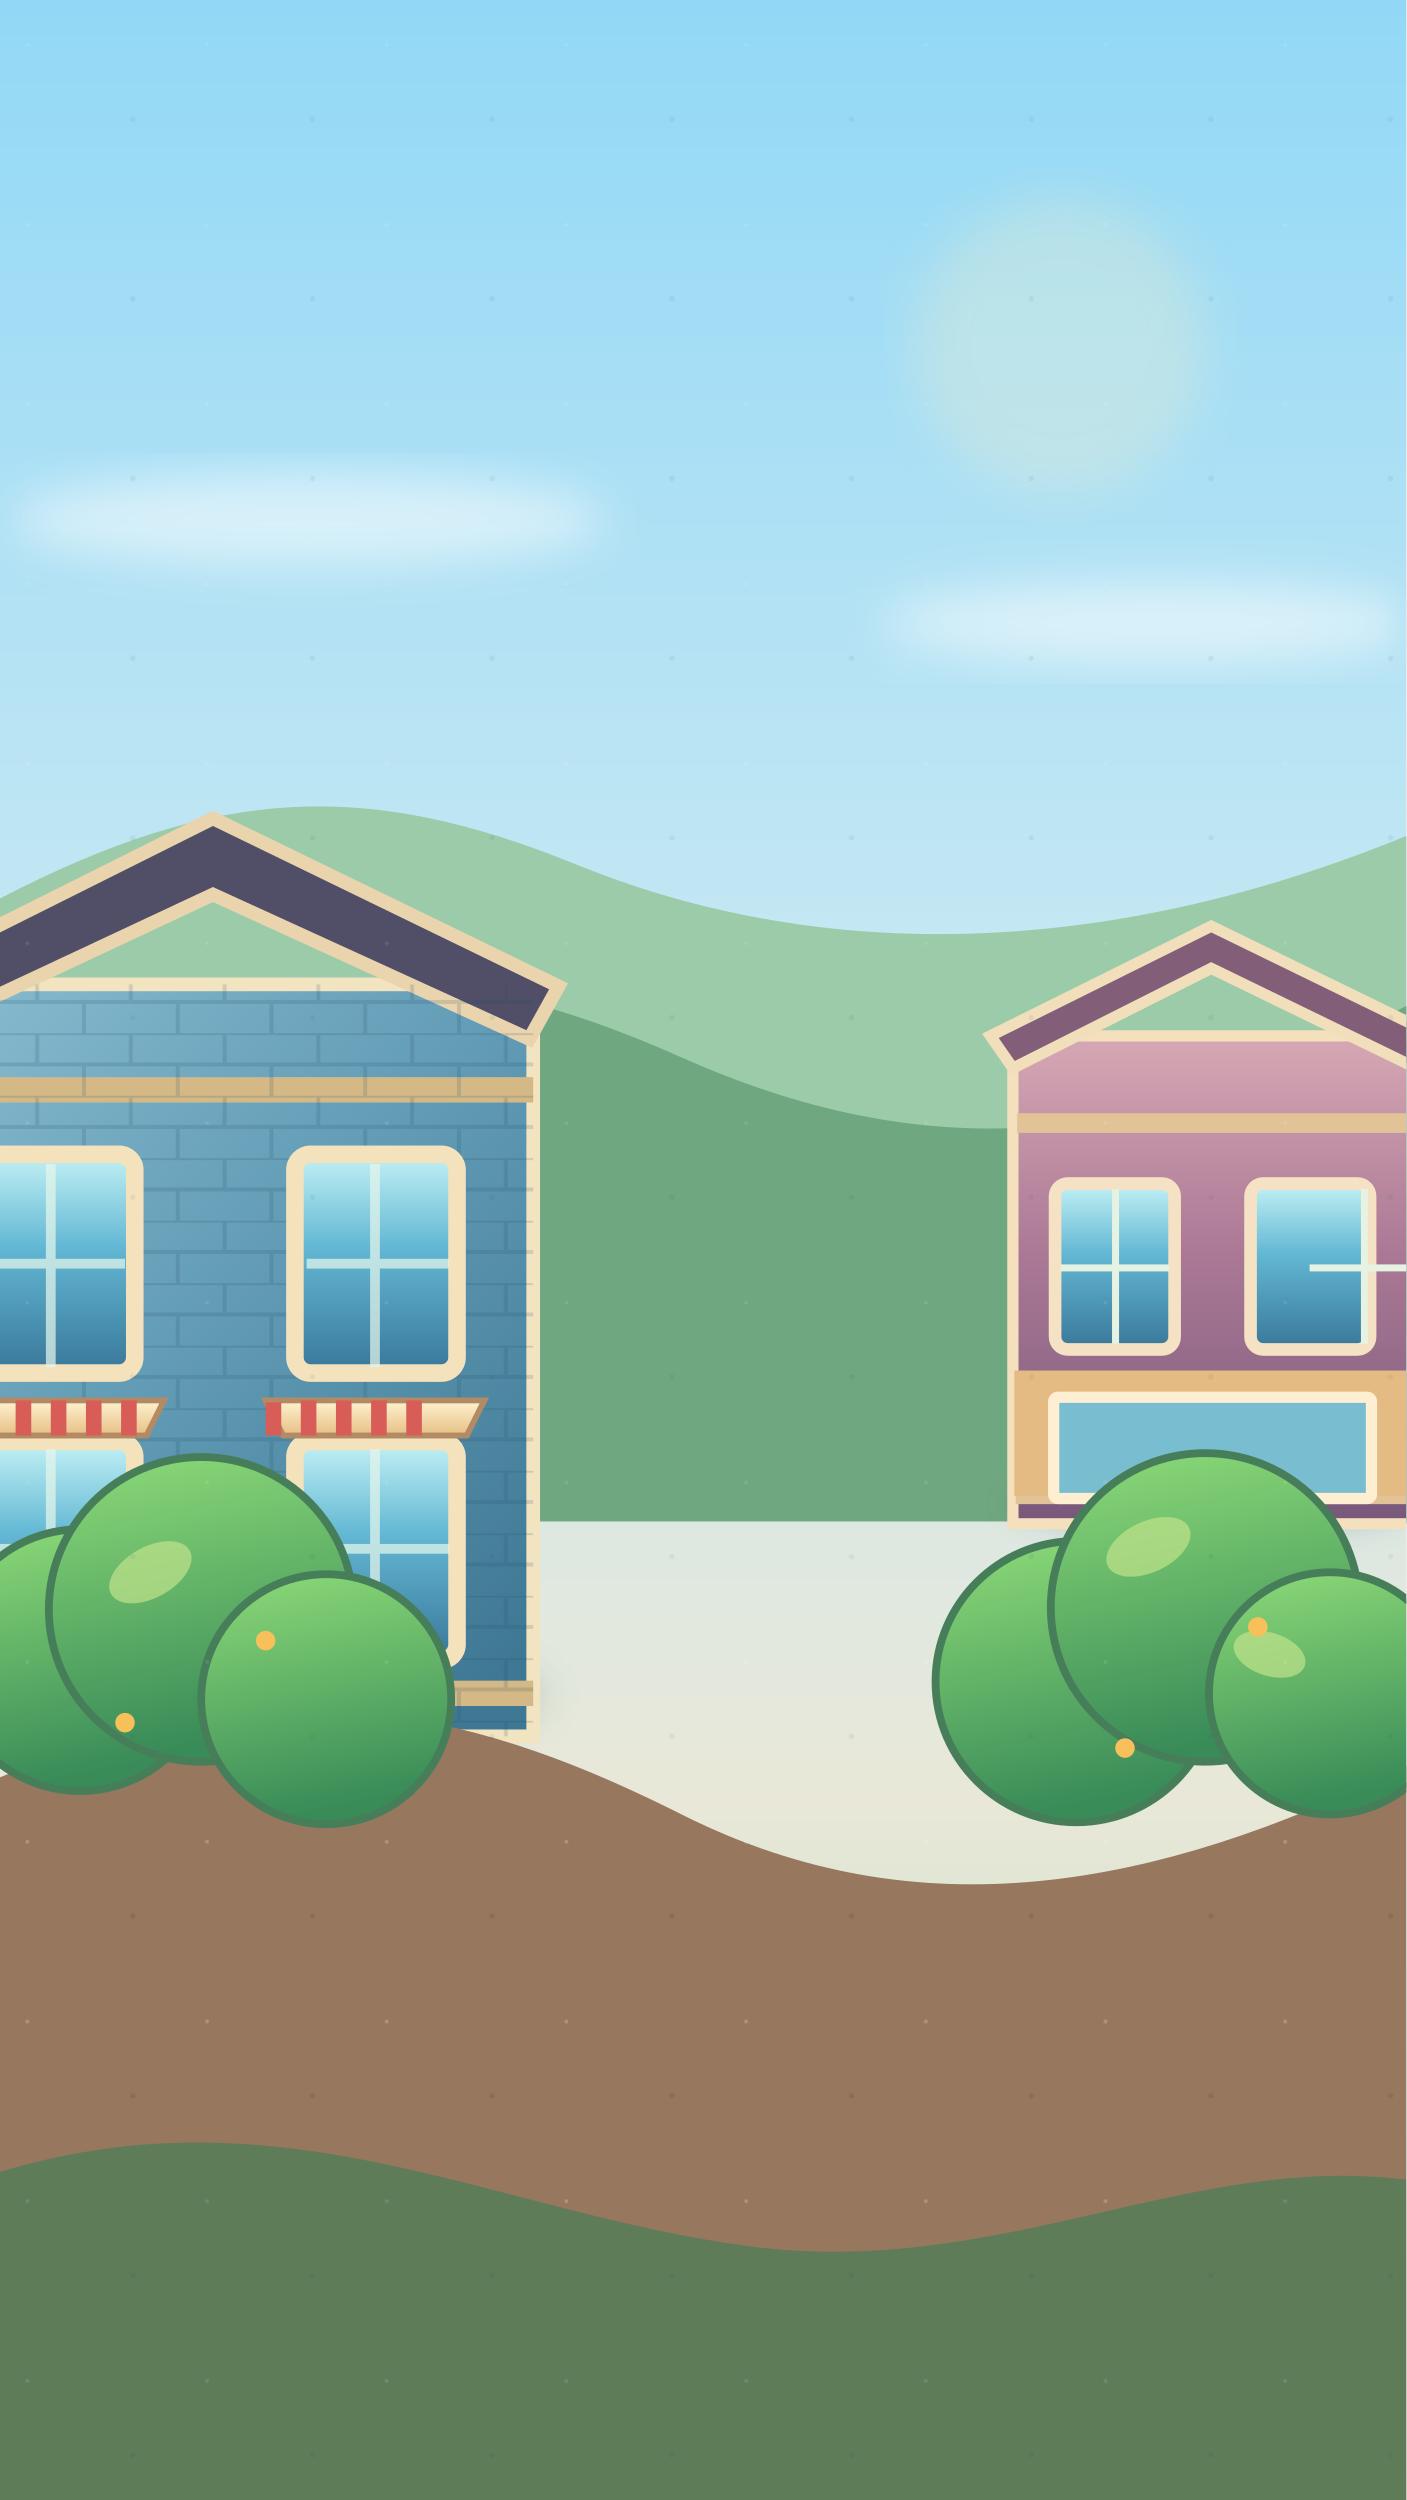
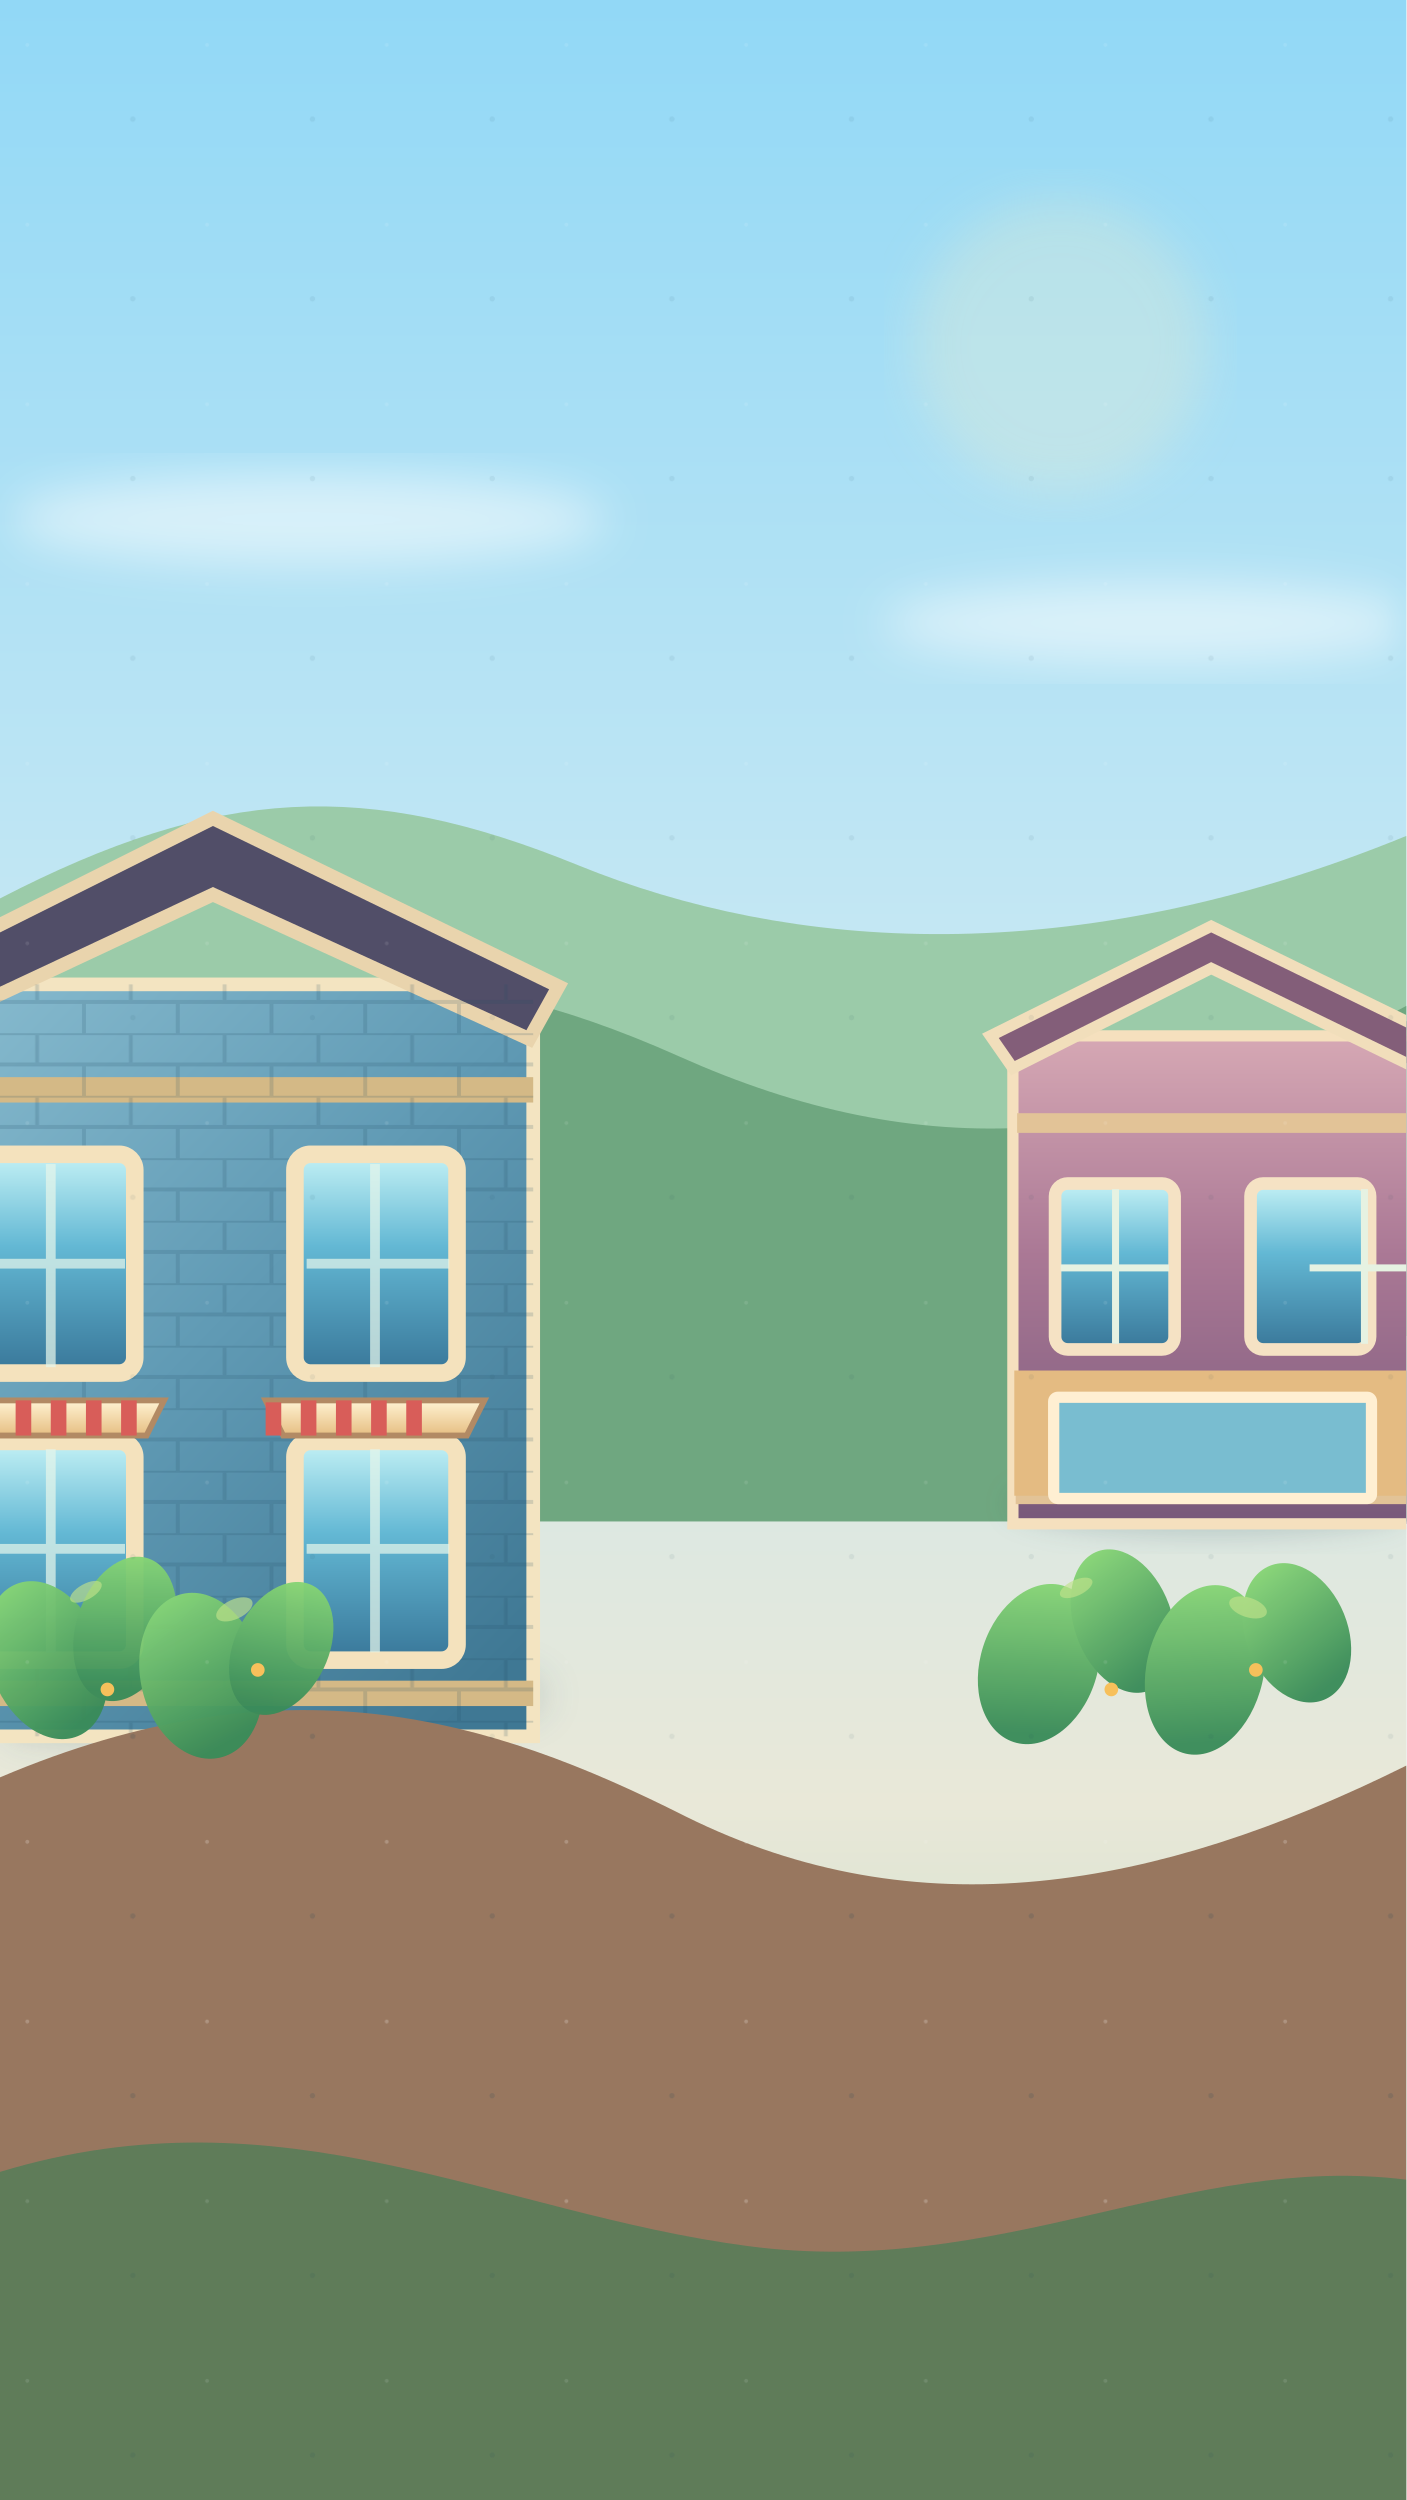
<svg xmlns="http://www.w3.org/2000/svg" viewBox="0 0 720 1280" preserveAspectRatio="xMidYMid slice">
  <defs>
    <linearGradient id="sky" x2="0" y2="1">
      <stop stop-color="#91d8f6" />
      <stop offset=".4" stop-color="#c7e8f3" />
      <stop offset=".72" stop-color="#e9e8d8" />
      <stop offset="1" stop-color="#a6d2bb" />
    </linearGradient>
    <linearGradient id="facade" x2=".85" y2="1">
      <stop stop-color="#8bbed1" />
      <stop offset=".5" stop-color="#619bb5" />
      <stop offset="1" stop-color="#3f7894" />
    </linearGradient>
    <linearGradient id="facade2" x2="0" y2="1">
      <stop stop-color="#d6a8b4" />
      <stop offset=".45" stop-color="#aa7895" />
      <stop offset="1" stop-color="#77587a" />
    </linearGradient>
    <linearGradient id="window" x2="0" y2="1">
      <stop stop-color="#c3f1f5" />
      <stop offset=".42" stop-color="#63b8d4" />
      <stop offset="1" stop-color="#397799" />
    </linearGradient>
    <linearGradient id="awning" x2="0" y2="1">
      <stop stop-color="#fff3d3" />
      <stop offset="1" stop-color="#e6be82" />
    </linearGradient>
    <linearGradient id="leaf" x2=".2" y2="1">
      <stop stop-color="#8ddb78" />
      <stop offset="1" stop-color="#398b58" />
    </linearGradient>
    <pattern id="bricks" width="48" height="32" patternUnits="userSpaceOnUse">
      <path d="M0 0h48M0 16h48M24 0v16M0 16v16M48 16v16" fill="none" stroke="#244c6570" stroke-width="2" />
    </pattern>
    <filter id="soft">
      <feGaussianBlur stdDeviation="12" />
    </filter>
    <filter id="shade" x="-30%" y="-30%" width="160%" height="160%">
      <feGaussianBlur stdDeviation="10" />
    </filter>
    <pattern id="grain" width="92" height="92" patternUnits="userSpaceOnUse">
      <circle cx="14" cy="23" r="1" fill="#fff" opacity=".12" />
      <circle cx="68" cy="61" r="1.4" fill="#24465a" opacity=".09" />
    </pattern>
  </defs>
  <rect width="720" height="1280" fill="url(#sky)" />
  <circle cx="543" cy="177" r="75" fill="#fff2c7" opacity=".26" filter="url(#soft)" />
  <g fill="#fff" opacity=".52" filter="url(#soft)">
    <ellipse cx="158" cy="266" rx="153" ry="24" />
    <ellipse cx="592" cy="319" rx="140" ry="21" />
  </g>
  <path d="M0 460c112-58 188-61 296-17s253 55 424-15v256H0Z" fill="#9bcba9" />
  <path d="M0 554c126-67 225-68 348-13s235 50 372-26v264H0Z" fill="#6fa780" />
  <g transform="translate(-53 401)">
    <ellipse cx="166" cy="467" rx="166" ry="24" fill="#244a59" opacity=".24" filter="url(#shade)" />
    <path d="M4 103h322v385H4z" fill="url(#facade)" stroke="#f3e4c1" stroke-width="7" />
    <path d="M-10 104 162 18l177 86-15 27L162 57 4 131Z" fill="#514e68" stroke="#e9d4ad" stroke-width="7" />
    <path d="M4 157h322M4 466h322" stroke="#d4b986" stroke-width="13" />
    <path d="M4 103h322v385H4z" fill="url(#bricks)" opacity=".38" />
    <g fill="url(#window)" stroke="#f4e2bd" stroke-width="9">
      <rect x="39" y="190" width="83" height="112" rx="8" />
      <rect x="204" y="190" width="83" height="112" rx="8" />
      <rect x="39" y="337" width="83" height="112" rx="8" />
      <rect x="204" y="337" width="83" height="112" rx="8" />
    </g>
    <path d="M79 195v104m-35-53h73m128-51v104m-35-53h73M79 341v104m-35-53h73m128-51v104m-35-53h73" stroke="#e5f6eb" stroke-opacity=".72" stroke-width="5" />
    <path d="M25 316h112l-9 18H34Zm164 0h112l-9 18h-94Z" fill="url(#awning)" stroke="#b28a64" stroke-width="3" />
    <path d="M29 317v17m18-18v18m18-18v18m18-18v18m18-18v18m18-18v18M193 317v17m18-18v18m18-18v18m18-18v18m18-18v18" stroke="#d85d59" stroke-width="8" />
  </g>
  <g transform="translate(515 467) scale(.72)">
    <ellipse cx="148" cy="421" rx="145" ry="22" fill="#244a59" opacity=".2" filter="url(#shade)" />
    <path d="M5 88h286v347H5z" fill="url(#facade2)" stroke="#f5e0be" stroke-width="8" />
    <path d="m-11 88 157-78L306 88l-16 22-144-70L5 111Z" fill="#835e79" stroke="#f1debb" stroke-width="8" />
    <path d="M8 150h281M7 414h285" stroke="#e2c397" stroke-width="14" />
    <rect x="35" y="193" width="85" height="118" rx="9" fill="url(#window)" stroke="#f5e2c4" stroke-width="9" />
    <rect x="174" y="193" width="85" height="118" rx="9" fill="url(#window)" stroke="#f5e2c4" stroke-width="9" />
    <path d="M78 197v110m-39-54h77m139-56v110m-39-54h77" stroke="#e6f2e2" stroke-width="5" />
    <path d="M6 326h283v89H6z" fill="#e4bb82" />
    <rect x="34" y="345" width="226" height="72" rx="3" fill="#79bdd0" stroke="#ffefd2" stroke-width="8" />
  </g>
  <path d="M0 910c146-62 250-31 351 20 119 59 240 38 369-26v376H0Z" fill="#98775f" />
  <path d="M0 910c146-62 250-31 351 20 119 59 240 38 369-26v376H0Z" fill="url(#grain)" />
-   <g fill="url(#leaf)" stroke="#467e59" stroke-width="4">
-     <circle cx="41" cy="850" r="67" />
-     <circle cx="103" cy="824" r="78" />
-     <circle cx="167" cy="870" r="64" />
-     <circle cx="551" cy="861" r="72" />
-     <circle cx="617" cy="823" r="79" />
-     <circle cx="681" cy="867" r="62" />
+   <g fill="url(#leaf)" opacity=".96">
+     <ellipse cx="24" cy="850" rx="29" ry="42" transform="rotate(-22 24 850)" />
+     <ellipse cx="64" cy="834" rx="25" ry="38" transform="rotate(18 64 834)" />
+     <ellipse cx="103" cy="858" rx="31" ry="43" transform="rotate(-13 103 858)" />
+     <ellipse cx="144" cy="844" rx="24" ry="36" transform="rotate(26 144 844)" />
+     <ellipse cx="532" cy="852" rx="30" ry="42" transform="rotate(18 532 852)" />
+     <ellipse cx="575" cy="830" rx="25" ry="38" transform="rotate(-20 575 830)" />
+     <ellipse cx="617" cy="855" rx="30" ry="44" transform="rotate(13 617 855)" />
+     <ellipse cx="664" cy="836" rx="26" ry="37" transform="rotate(-22 664 836)" />
  </g>
-   <g fill="#c0e28a" opacity=".7">
-     <ellipse cx="77" cy="805" rx="23" ry="13" transform="rotate(-29 77 805)" />
-     <ellipse cx="588" cy="792" rx="23" ry="13" transform="rotate(-25 588 792)" />
-     <ellipse cx="650" cy="847" rx="19" ry="11" transform="rotate(18 650 847)" />
+   <g fill="#c0e28a" opacity=".65">
+     <ellipse cx="44" cy="815" rx="9" ry="4" transform="rotate(-29 44 815)" />
+     <ellipse cx="120" cy="824" rx="10" ry="5" transform="rotate(-25 120 824)" />
+     <ellipse cx="551" cy="813" rx="9" ry="4" transform="rotate(-25 551 813)" />
+     <ellipse cx="639" cy="823" rx="10" ry="5" transform="rotate(18 639 823)" />
  </g>
  <g fill="#f7c05b">
-     <circle cx="64" cy="882" r="5" />
-     <circle cx="136" cy="840" r="5" />
-     <circle cx="576" cy="895" r="5" />
-     <circle cx="644" cy="833" r="5" />
+     <circle cx="55" cy="865" r="3.5" />
+     <circle cx="132" cy="855" r="3.5" />
+     <circle cx="569" cy="865" r="3.5" />
+     <circle cx="643" cy="855" r="3.5" />
  </g>
  <path d="M0 1112c145-44 254 21 383 38s225-48 337-34v164H0Z" fill="#557c58" opacity=".85" />
  <rect width="720" height="1280" fill="url(#grain)" opacity=".8" />
</svg>
